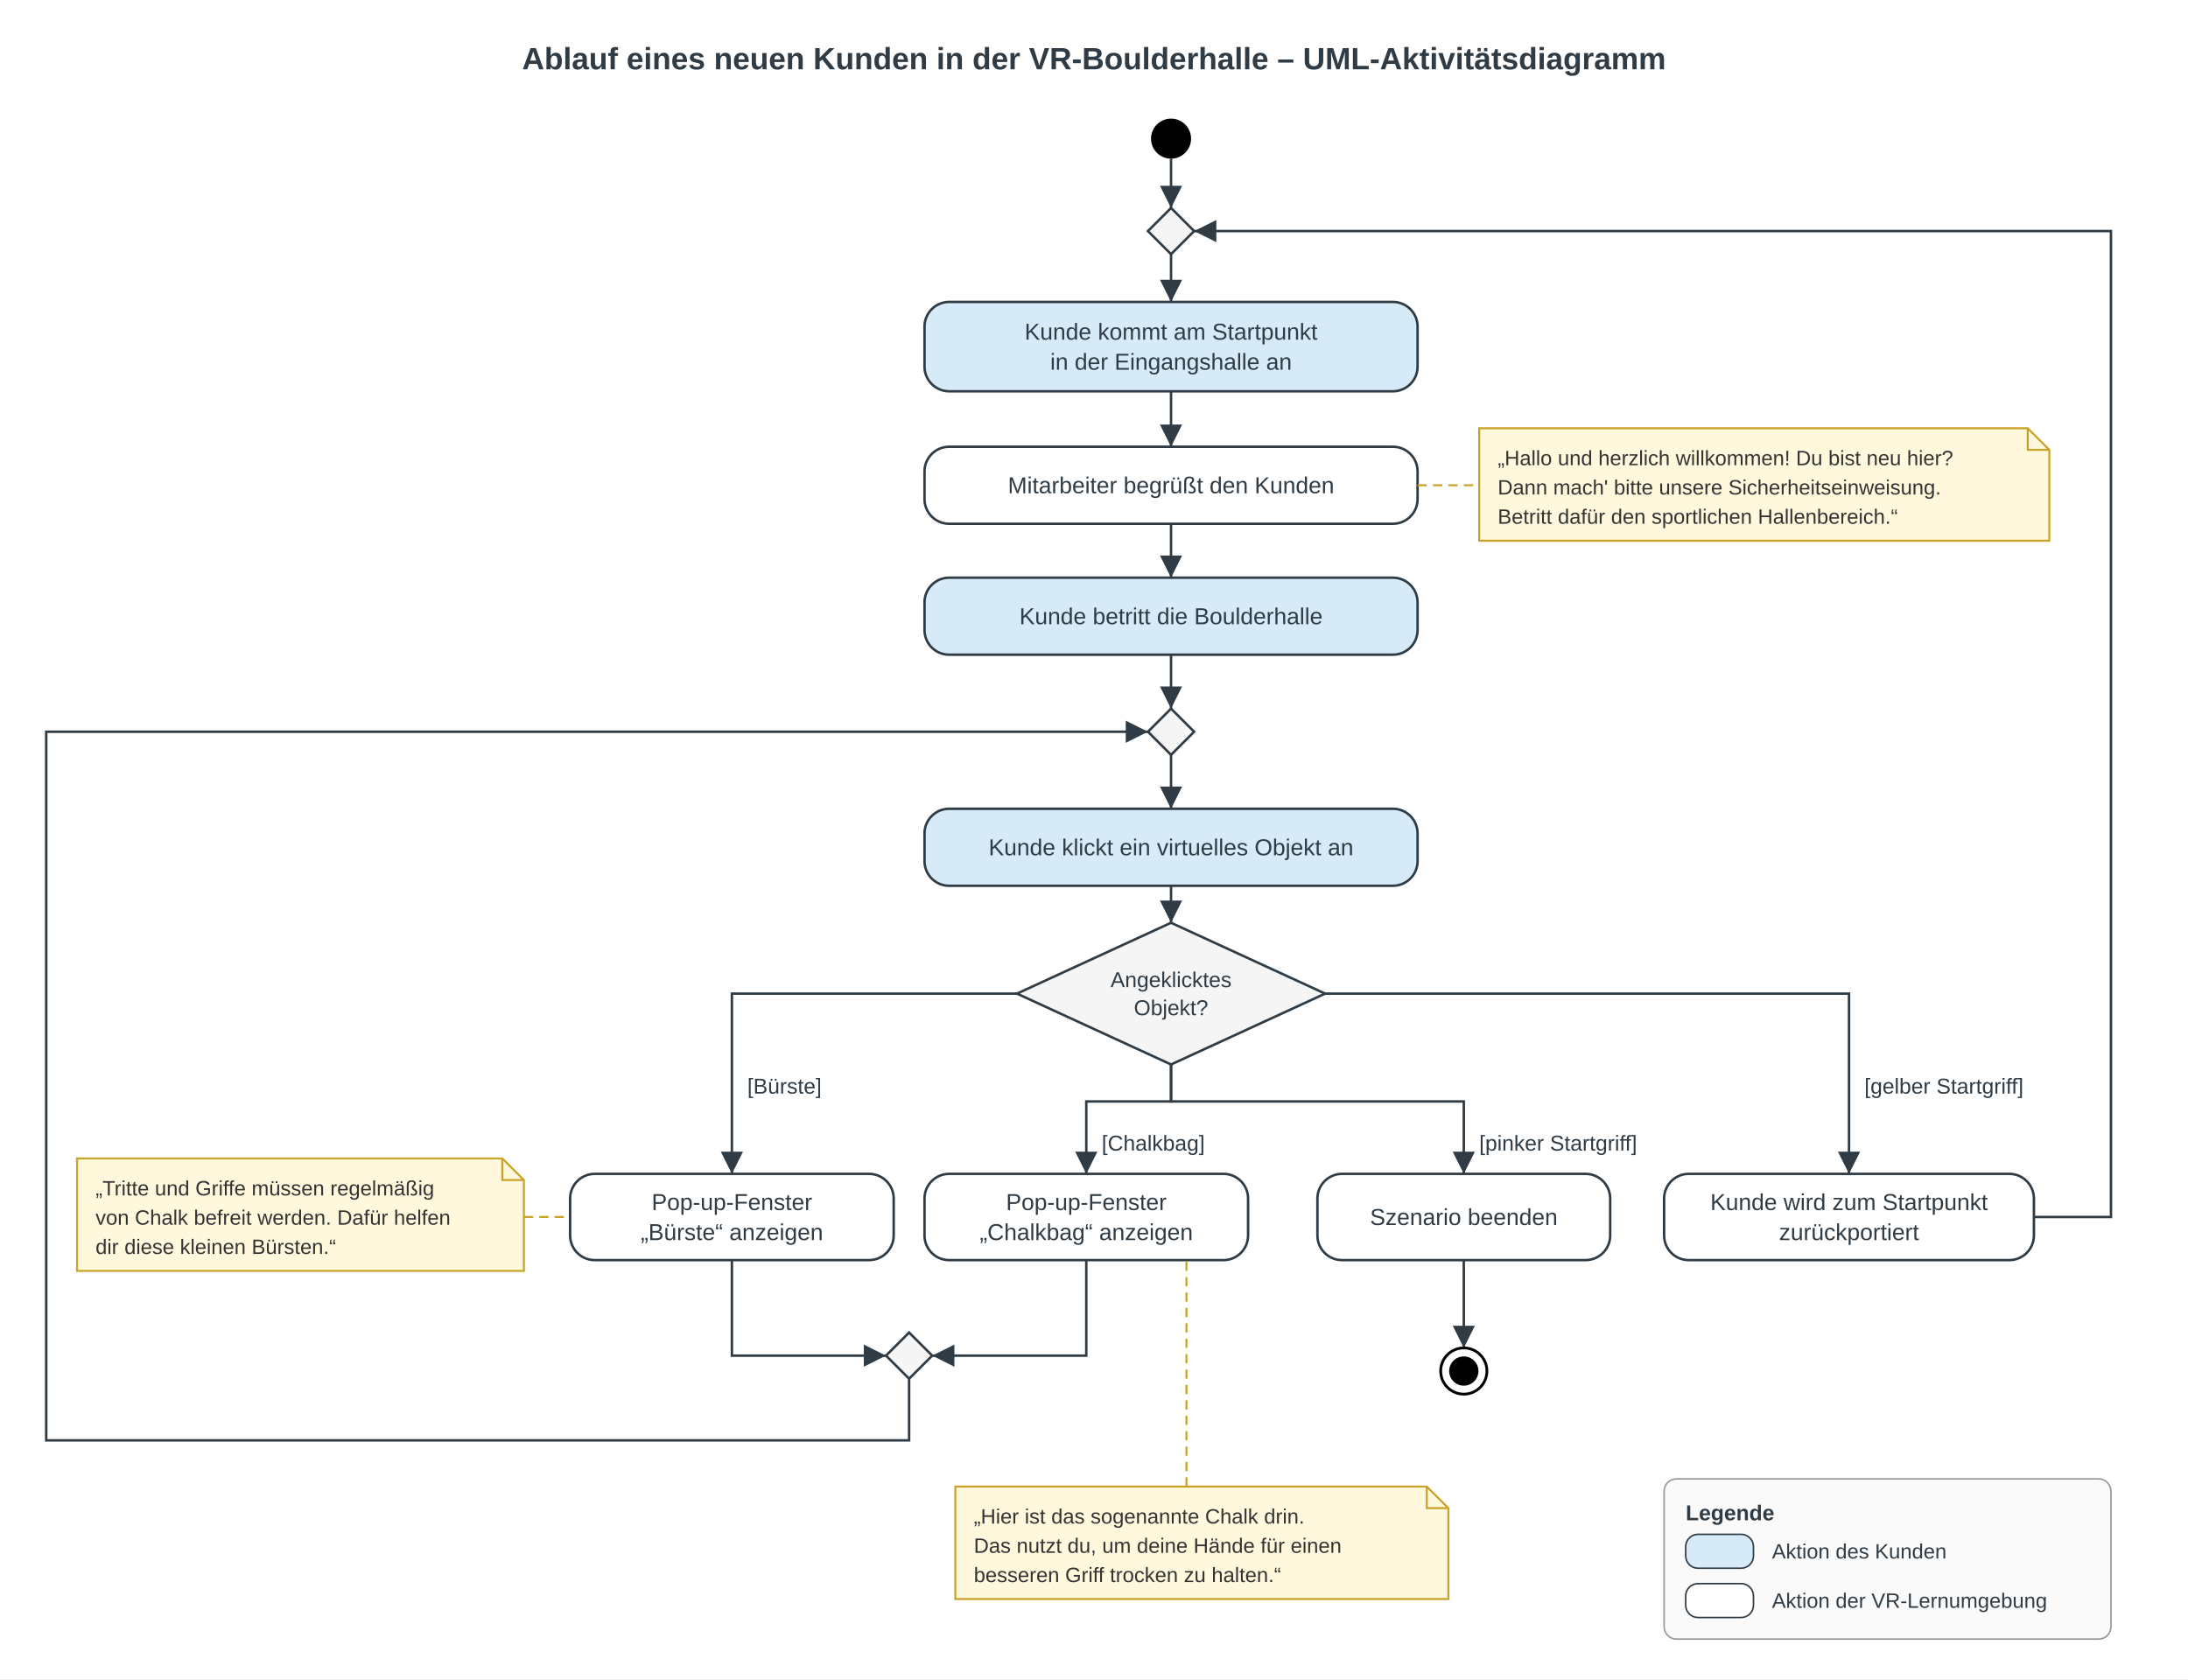
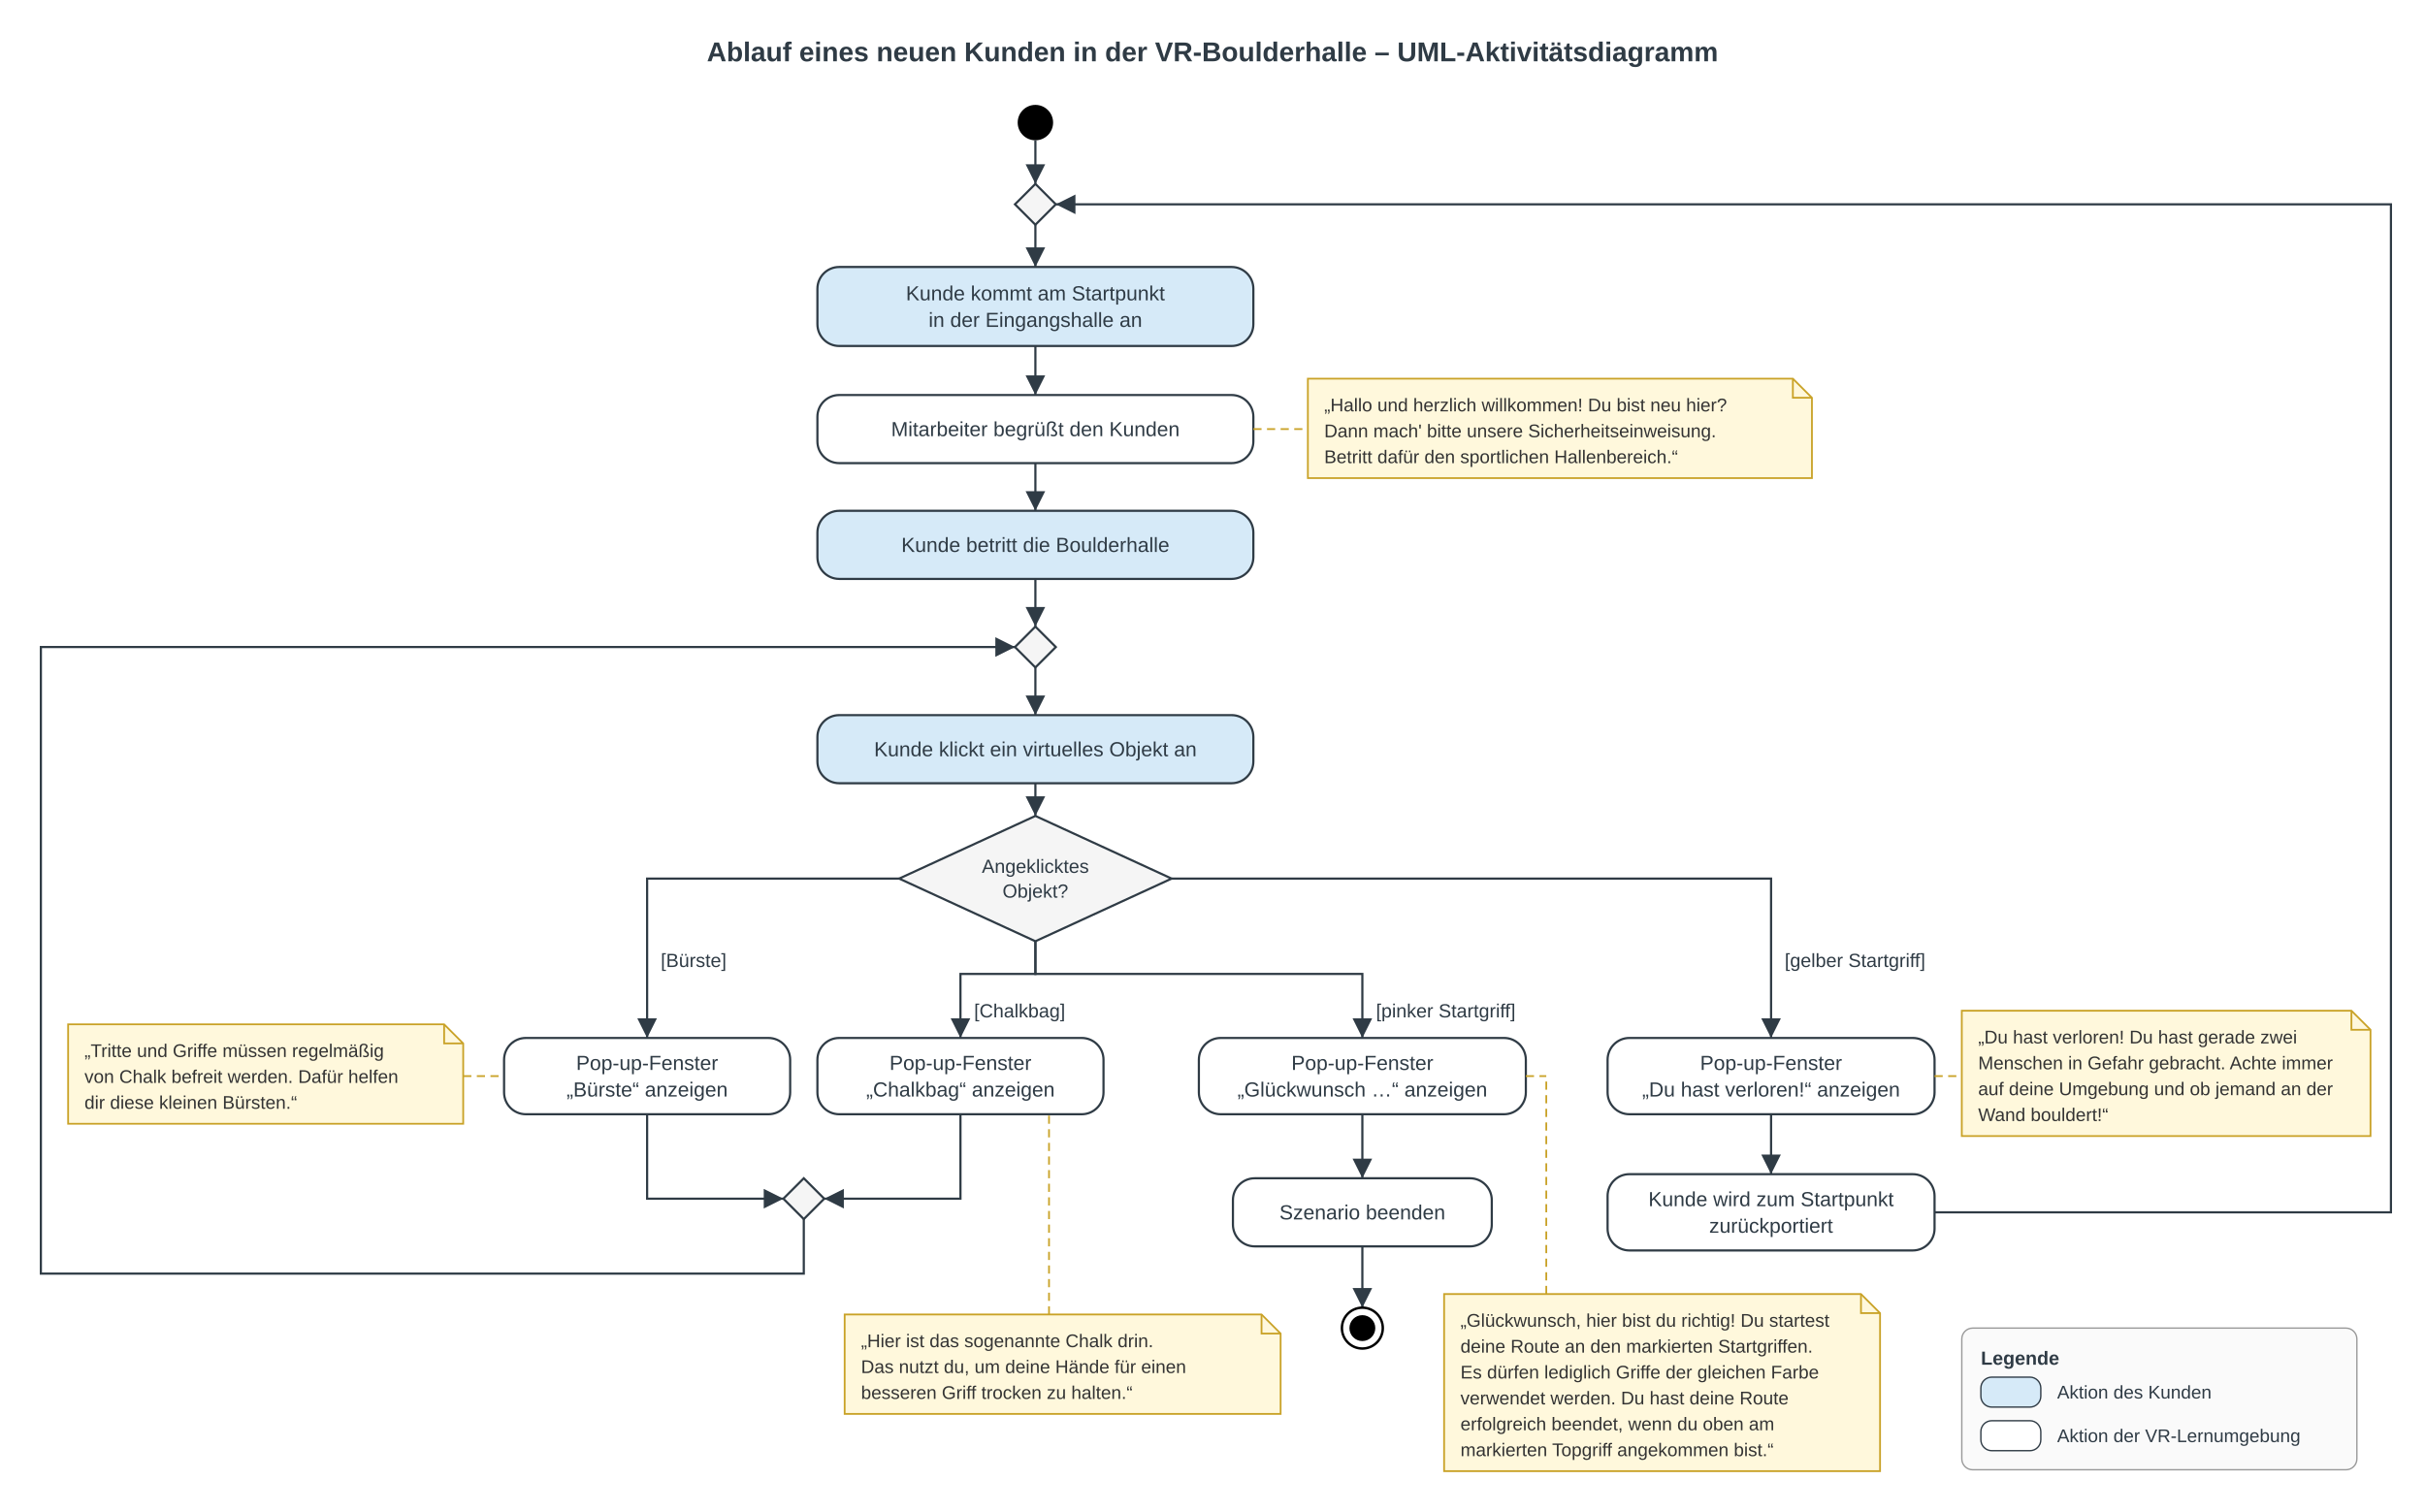
- <svg xmlns="http://www.w3.org/2000/svg" width="1420" height="1090" viewBox="0 0 1420 1090">
-   <rect width="1420" height="1090" fill="#FFFFFF" />
+ <svg xmlns="http://www.w3.org/2000/svg" width="1780" height="1110" viewBox="0 0 1780 1110">
+   <rect width="1780" height="1110" fill="#FFFFFF" />
  <defs>
    <marker id="pfeil" viewBox="0 0 10 10" refX="10" refY="5" markerWidth="9" markerHeight="9" orient="auto-start-reverse">
      <path d="M0,0 L10,5 L0,10 z" fill="#2F3B45" />
    </marker>
  </defs>
-   <text x="710.0" y="45.0" font-family="Arial, Liberation Sans, Helvetica, sans-serif" font-size="20" text-anchor="middle" font-weight="bold" fill="#2F3B45">Ablauf eines neuen Kunden in der VR-Boulderhalle – UML-Aktivitätsdiagramm</text>
+   <text x="890.0" y="45.0" font-family="Arial, Liberation Sans, Helvetica, sans-serif" font-size="20" text-anchor="middle" font-weight="bold" fill="#2F3B45">Ablauf eines neuen Kunden in der VR-Boulderhalle – UML-Aktivitätsdiagramm</text>
  <circle cx="760" cy="90" r="13" fill="#000" />
  <polygon points="760,135 775,150 760,165 745,150" fill="#F5F5F5" stroke="#2F3B45" stroke-width="1.6" />
  <polyline points="760,103 760,135" fill="none" stroke="#2F3B45" stroke-width="1.6" marker-end="url(#pfeil)" />
  <rect x="600.0" y="196.0" width="320" height="58" rx="16" fill="#D6EAF8" stroke="#2F3B45" stroke-width="1.6" />
  <text x="760" y="220.5" font-family="Arial, Liberation Sans, Helvetica, sans-serif" font-size="15" text-anchor="middle" font-weight="normal" fill="#2F3B45">Kunde kommt am Startpunkt</text>
  <text x="760" y="240.0" font-family="Arial, Liberation Sans, Helvetica, sans-serif" font-size="15" text-anchor="middle" font-weight="normal" fill="#2F3B45">in der Eingangshalle an</text>
  <polyline points="760,165 760,196.0" fill="none" stroke="#2F3B45" stroke-width="1.6" marker-end="url(#pfeil)" />
  <rect x="600.0" y="290.0" width="320" height="50" rx="16" fill="#FFFFFF" stroke="#2F3B45" stroke-width="1.6" />
  <text x="760" y="320.2" font-family="Arial, Liberation Sans, Helvetica, sans-serif" font-size="15" text-anchor="middle" font-weight="normal" fill="#2F3B45">Mitarbeiter begrüßt den Kunden</text>
  <polyline points="760,254.0 760,290.0" fill="none" stroke="#2F3B45" stroke-width="1.6" marker-end="url(#pfeil)" />
  <path d="M960,278 h356 l14,14 v59 h-370 z" fill="#FFF8DC" stroke="#C9A227" stroke-width="1.3" />
  <path d="M1316,278 v14 h14" fill="none" stroke="#C9A227" stroke-width="1.3" />
  <text x="972" y="302" font-family="Arial, Liberation Sans, Helvetica, sans-serif" font-size="13.5" fill="#333">„Hallo und herzlich willkommen! Du bist neu hier?</text>
  <text x="972" y="321" font-family="Arial, Liberation Sans, Helvetica, sans-serif" font-size="13.5" fill="#333">Dann mach' bitte unsere Sicherheitseinweisung.</text>
  <text x="972" y="340" font-family="Arial, Liberation Sans, Helvetica, sans-serif" font-size="13.5" fill="#333">Betritt dafür den sportlichen Hallenbereich.“</text>
  <line x1="920.0" y1="315" x2="960" y2="315" stroke="#C9A227" stroke-width="1.3" stroke-dasharray="6,4" />
  <rect x="600.0" y="375.0" width="320" height="50" rx="16" fill="#D6EAF8" stroke="#2F3B45" stroke-width="1.6" />
  <text x="760" y="405.2" font-family="Arial, Liberation Sans, Helvetica, sans-serif" font-size="15" text-anchor="middle" font-weight="normal" fill="#2F3B45">Kunde betritt die Boulderhalle</text>
  <polyline points="760,340.0 760,375.0" fill="none" stroke="#2F3B45" stroke-width="1.6" marker-end="url(#pfeil)" />
  <polygon points="760,460 775,475 760,490 745,475" fill="#F5F5F5" stroke="#2F3B45" stroke-width="1.6" />
  <polyline points="760,425.0 760,460" fill="none" stroke="#2F3B45" stroke-width="1.6" marker-end="url(#pfeil)" />
  <rect x="600.0" y="525.0" width="320" height="50" rx="16" fill="#D6EAF8" stroke="#2F3B45" stroke-width="1.6" />
  <text x="760" y="555.2" font-family="Arial, Liberation Sans, Helvetica, sans-serif" font-size="15" text-anchor="middle" font-weight="normal" fill="#2F3B45">Kunde klickt ein virtuelles Objekt an</text>
  <polyline points="760,490 760,525.0" fill="none" stroke="#2F3B45" stroke-width="1.6" marker-end="url(#pfeil)" />
  <polygon points="760,599 860,645 760,691 660,645" fill="#F5F5F5" stroke="#2F3B45" stroke-width="1.6" />
  <text x="760" y="640.8" font-family="Arial, Liberation Sans, Helvetica, sans-serif" font-size="14" text-anchor="middle" font-weight="normal" fill="#2F3B45">Angeklicktes</text>
  <text x="760" y="659.0" font-family="Arial, Liberation Sans, Helvetica, sans-serif" font-size="14" text-anchor="middle" font-weight="normal" fill="#2F3B45">Objekt?</text>
  <polyline points="760,575.0 760,599" fill="none" stroke="#2F3B45" stroke-width="1.6" marker-end="url(#pfeil)" />
  <rect x="370.0" y="762.0" width="210" height="56" rx="16" fill="#FFFFFF" stroke="#2F3B45" stroke-width="1.6" />
  <text x="475" y="785.5" font-family="Arial, Liberation Sans, Helvetica, sans-serif" font-size="15" text-anchor="middle" font-weight="normal" fill="#2F3B45">Pop-up-Fenster</text>
  <text x="475" y="805.0" font-family="Arial, Liberation Sans, Helvetica, sans-serif" font-size="15" text-anchor="middle" font-weight="normal" fill="#2F3B45">„Bürste“ anzeigen</text>
  <rect x="600.0" y="762.0" width="210" height="56" rx="16" fill="#FFFFFF" stroke="#2F3B45" stroke-width="1.6" />
  <text x="705" y="785.5" font-family="Arial, Liberation Sans, Helvetica, sans-serif" font-size="15" text-anchor="middle" font-weight="normal" fill="#2F3B45">Pop-up-Fenster</text>
  <text x="705" y="805.0" font-family="Arial, Liberation Sans, Helvetica, sans-serif" font-size="15" text-anchor="middle" font-weight="normal" fill="#2F3B45">„Chalkbag“ anzeigen</text>
-   <rect x="855.0" y="762.0" width="190" height="56" rx="16" fill="#FFFFFF" stroke="#2F3B45" stroke-width="1.6" />
-   <text x="950" y="795.2" font-family="Arial, Liberation Sans, Helvetica, sans-serif" font-size="15" text-anchor="middle" font-weight="normal" fill="#2F3B45">Szenario beenden</text>
-   <rect x="1080.0" y="762.0" width="240" height="56" rx="16" fill="#FFFFFF" stroke="#2F3B45" stroke-width="1.6" />
-   <text x="1200" y="785.5" font-family="Arial, Liberation Sans, Helvetica, sans-serif" font-size="15" text-anchor="middle" font-weight="normal" fill="#2F3B45">Kunde wird zum Startpunkt</text>
-   <text x="1200" y="805.0" font-family="Arial, Liberation Sans, Helvetica, sans-serif" font-size="15" text-anchor="middle" font-weight="normal" fill="#2F3B45">zurückportiert</text>
+   <rect x="880.0" y="762.0" width="240" height="56" rx="16" fill="#FFFFFF" stroke="#2F3B45" stroke-width="1.6" />
+   <text x="1000" y="785.5" font-family="Arial, Liberation Sans, Helvetica, sans-serif" font-size="15" text-anchor="middle" font-weight="normal" fill="#2F3B45">Pop-up-Fenster</text>
+   <text x="1000" y="805.0" font-family="Arial, Liberation Sans, Helvetica, sans-serif" font-size="15" text-anchor="middle" font-weight="normal" fill="#2F3B45">„Glückwunsch …“ anzeigen</text>
+   <rect x="905.0" y="865.0" width="190" height="50" rx="16" fill="#FFFFFF" stroke="#2F3B45" stroke-width="1.6" />
+   <text x="1000" y="895.2" font-family="Arial, Liberation Sans, Helvetica, sans-serif" font-size="15" text-anchor="middle" font-weight="normal" fill="#2F3B45">Szenario beenden</text>
+   <rect x="1180.0" y="762.0" width="240" height="56" rx="16" fill="#FFFFFF" stroke="#2F3B45" stroke-width="1.6" />
+   <text x="1300" y="785.5" font-family="Arial, Liberation Sans, Helvetica, sans-serif" font-size="15" text-anchor="middle" font-weight="normal" fill="#2F3B45">Pop-up-Fenster</text>
+   <text x="1300" y="805.0" font-family="Arial, Liberation Sans, Helvetica, sans-serif" font-size="15" text-anchor="middle" font-weight="normal" fill="#2F3B45">„Du hast verloren!“ anzeigen</text>
+   <rect x="1180.0" y="862.0" width="240" height="56" rx="16" fill="#FFFFFF" stroke="#2F3B45" stroke-width="1.6" />
+   <text x="1300" y="885.5" font-family="Arial, Liberation Sans, Helvetica, sans-serif" font-size="15" text-anchor="middle" font-weight="normal" fill="#2F3B45">Kunde wird zum Startpunkt</text>
+   <text x="1300" y="905.0" font-family="Arial, Liberation Sans, Helvetica, sans-serif" font-size="15" text-anchor="middle" font-weight="normal" fill="#2F3B45">zurückportiert</text>
  <polyline points="660,645 475,645 475,762.0" fill="none" stroke="#2F3B45" stroke-width="1.6" marker-end="url(#pfeil)" />
  <text x="485" y="709.9" font-family="Arial, Liberation Sans, Helvetica, sans-serif" font-size="14" text-anchor="start" font-weight="normal" fill="#2F3B45">[Bürste]</text>
  <polyline points="760,691 760,715 705,715 705,762.0" fill="none" stroke="#2F3B45" stroke-width="1.6" marker-end="url(#pfeil)" />
  <text x="715" y="746.9" font-family="Arial, Liberation Sans, Helvetica, sans-serif" font-size="14" text-anchor="start" font-weight="normal" fill="#2F3B45">[Chalkbag]</text>
-   <polyline points="760,691 760,715 950,715 950,762.0" fill="none" stroke="#2F3B45" stroke-width="1.6" marker-end="url(#pfeil)" />
-   <text x="960" y="746.9" font-family="Arial, Liberation Sans, Helvetica, sans-serif" font-size="14" text-anchor="start" font-weight="normal" fill="#2F3B45">[pinker Startgriff]</text>
-   <polyline points="860,645 1200,645 1200,762.0" fill="none" stroke="#2F3B45" stroke-width="1.6" marker-end="url(#pfeil)" />
-   <text x="1210" y="709.9" font-family="Arial, Liberation Sans, Helvetica, sans-serif" font-size="14" text-anchor="start" font-weight="normal" fill="#2F3B45">[gelber Startgriff]</text>
+   <polyline points="760,691 760,715 1000,715 1000,762.0" fill="none" stroke="#2F3B45" stroke-width="1.6" marker-end="url(#pfeil)" />
+   <text x="1010" y="746.9" font-family="Arial, Liberation Sans, Helvetica, sans-serif" font-size="14" text-anchor="start" font-weight="normal" fill="#2F3B45">[pinker Startgriff]</text>
+   <polyline points="860,645 1300,645 1300,762.0" fill="none" stroke="#2F3B45" stroke-width="1.6" marker-end="url(#pfeil)" />
+   <text x="1310" y="709.9" font-family="Arial, Liberation Sans, Helvetica, sans-serif" font-size="14" text-anchor="start" font-weight="normal" fill="#2F3B45">[gelber Startgriff]</text>
+   <polyline points="1000,818.0 1000,865.0" fill="none" stroke="#2F3B45" stroke-width="1.6" marker-end="url(#pfeil)" />
+   <polyline points="1300,818.0 1300,862.0" fill="none" stroke="#2F3B45" stroke-width="1.6" marker-end="url(#pfeil)" />
  <polygon points="590,865 605,880 590,895 575,880" fill="#F5F5F5" stroke="#2F3B45" stroke-width="1.6" />
  <polyline points="475,818.0 475,880 575,880" fill="none" stroke="#2F3B45" stroke-width="1.6" marker-end="url(#pfeil)" />
  <polyline points="705,818.0 705,880 605,880" fill="none" stroke="#2F3B45" stroke-width="1.6" marker-end="url(#pfeil)" />
  <polyline points="590,895 590,935 30,935 30,475 745,475" fill="none" stroke="#2F3B45" stroke-width="1.6" marker-end="url(#pfeil)" />
-   <polyline points="1320.0,790 1370,790 1370,150 775,150" fill="none" stroke="#2F3B45" stroke-width="1.6" marker-end="url(#pfeil)" />
-   <polyline points="950,818.0 950,875" fill="none" stroke="#2F3B45" stroke-width="1.6" marker-end="url(#pfeil)" />
-   <circle cx="950" cy="890" r="15" fill="none" stroke="#000" stroke-width="1.8" />
-   <circle cx="950" cy="890" r="9.5" fill="#000" />
+   <polyline points="1420.0,890 1755,890 1755,150 775,150" fill="none" stroke="#2F3B45" stroke-width="1.6" marker-end="url(#pfeil)" />
+   <polyline points="1000,915.0 1000,960" fill="none" stroke="#2F3B45" stroke-width="1.6" marker-end="url(#pfeil)" />
+   <circle cx="1000" cy="975" r="15" fill="none" stroke="#000" stroke-width="1.8" />
+   <circle cx="1000" cy="975" r="9.5" fill="#000" />
+   <path d="M1440,742 h286 l14,14 v78 h-300 z" fill="#FFF8DC" stroke="#C9A227" stroke-width="1.3" />
+   <path d="M1726,742 v14 h14" fill="none" stroke="#C9A227" stroke-width="1.3" />
+   <text x="1452" y="766" font-family="Arial, Liberation Sans, Helvetica, sans-serif" font-size="13.5" fill="#333">„Du hast verloren! Du hast gerade zwei</text>
+   <text x="1452" y="785" font-family="Arial, Liberation Sans, Helvetica, sans-serif" font-size="13.5" fill="#333">Menschen in Gefahr gebracht. Achte immer</text>
+   <text x="1452" y="804" font-family="Arial, Liberation Sans, Helvetica, sans-serif" font-size="13.5" fill="#333">auf deine Umgebung und ob jemand an der</text>
+   <text x="1452" y="823" font-family="Arial, Liberation Sans, Helvetica, sans-serif" font-size="13.5" fill="#333">Wand bouldert!“</text>
+   <line x1="1420.0" y1="790" x2="1440" y2="790" stroke="#C9A227" stroke-width="1.3" stroke-dasharray="6,4" />
+   <path d="M1060,950 h306 l14,14 v116 h-320 z" fill="#FFF8DC" stroke="#C9A227" stroke-width="1.3" />
+   <path d="M1366,950 v14 h14" fill="none" stroke="#C9A227" stroke-width="1.3" />
+   <text x="1072" y="974" font-family="Arial, Liberation Sans, Helvetica, sans-serif" font-size="13.5" fill="#333">„Glückwunsch, hier bist du richtig! Du startest</text>
+   <text x="1072" y="993" font-family="Arial, Liberation Sans, Helvetica, sans-serif" font-size="13.5" fill="#333">deine Route an den markierten Startgriffen.</text>
+   <text x="1072" y="1012" font-family="Arial, Liberation Sans, Helvetica, sans-serif" font-size="13.5" fill="#333">Es dürfen lediglich Griffe der gleichen Farbe</text>
+   <text x="1072" y="1031" font-family="Arial, Liberation Sans, Helvetica, sans-serif" font-size="13.5" fill="#333">verwendet werden. Du hast deine Route</text>
+   <text x="1072" y="1050" font-family="Arial, Liberation Sans, Helvetica, sans-serif" font-size="13.5" fill="#333">erfolgreich beendet, wenn du oben am</text>
+   <text x="1072" y="1069" font-family="Arial, Liberation Sans, Helvetica, sans-serif" font-size="13.5" fill="#333">markierten Topgriff angekommen bist.“</text>
+   <line x1="1135" y1="950" x2="1135" y2="790" stroke="#C9A227" stroke-width="1.3" stroke-dasharray="6,4" />
+   <line x1="1120.0" y1="790" x2="1135" y2="790" stroke="#C9A227" stroke-width="1.3" stroke-dasharray="6,4" />
  <path d="M50,752 h276 l14,14 v59 h-290 z" fill="#FFF8DC" stroke="#C9A227" stroke-width="1.3" />
  <path d="M326,752 v14 h14" fill="none" stroke="#C9A227" stroke-width="1.3" />
  <text x="62" y="776" font-family="Arial, Liberation Sans, Helvetica, sans-serif" font-size="13.5" fill="#333">„Tritte und Griffe müssen regelmäßig</text>
  <text x="62" y="795" font-family="Arial, Liberation Sans, Helvetica, sans-serif" font-size="13.5" fill="#333">von Chalk befreit werden. Dafür helfen</text>
  <text x="62" y="814" font-family="Arial, Liberation Sans, Helvetica, sans-serif" font-size="13.5" fill="#333">dir diese kleinen Bürsten.“</text>
  <line x1="340" y1="790" x2="370.0" y2="790" stroke="#C9A227" stroke-width="1.3" stroke-dasharray="6,4" />
  <path d="M620,965 h306 l14,14 v59 h-320 z" fill="#FFF8DC" stroke="#C9A227" stroke-width="1.3" />
  <path d="M926,965 v14 h14" fill="none" stroke="#C9A227" stroke-width="1.3" />
  <text x="632" y="989" font-family="Arial, Liberation Sans, Helvetica, sans-serif" font-size="13.5" fill="#333">„Hier ist das sogenannte Chalk drin.</text>
  <text x="632" y="1008" font-family="Arial, Liberation Sans, Helvetica, sans-serif" font-size="13.5" fill="#333">Das nutzt du, um deine Hände für einen</text>
  <text x="632" y="1027" font-family="Arial, Liberation Sans, Helvetica, sans-serif" font-size="13.5" fill="#333">besseren Griff trocken zu halten.“</text>
  <line x1="770" y1="965" x2="770" y2="818" stroke="#C9A227" stroke-width="1.3" stroke-dasharray="6,4" />
-   <rect x="1080" y="960" width="290" height="104" rx="8" fill="#FAFAFA" stroke="#999" />
-   <text x="1094" y="986.9" font-family="Arial, Liberation Sans, Helvetica, sans-serif" font-size="14" text-anchor="start" font-weight="bold" fill="#2F3B45">Legende</text>
-   <rect x="1094" y="996" width="44" height="22" rx="8" fill="#D6EAF8" stroke="#2F3B45" />
-   <text x="1150" y="1011.7" font-family="Arial, Liberation Sans, Helvetica, sans-serif" font-size="13.5" text-anchor="start" font-weight="normal" fill="#2F3B45">Aktion des Kunden</text>
-   <rect x="1094" y="1028" width="44" height="22" rx="8" fill="#FFFFFF" stroke="#2F3B45" />
-   <text x="1150" y="1043.7" font-family="Arial, Liberation Sans, Helvetica, sans-serif" font-size="13.5" text-anchor="start" font-weight="normal" fill="#2F3B45">Aktion der VR-Lernumgebung</text>
+   <rect x="1440" y="975" width="290" height="104" rx="8" fill="#FAFAFA" stroke="#999" />
+   <text x="1454" y="1001.9" font-family="Arial, Liberation Sans, Helvetica, sans-serif" font-size="14" text-anchor="start" font-weight="bold" fill="#2F3B45">Legende</text>
+   <rect x="1454" y="1011" width="44" height="22" rx="8" fill="#D6EAF8" stroke="#2F3B45" />
+   <text x="1510" y="1026.7" font-family="Arial, Liberation Sans, Helvetica, sans-serif" font-size="13.5" text-anchor="start" font-weight="normal" fill="#2F3B45">Aktion des Kunden</text>
+   <rect x="1454" y="1043" width="44" height="22" rx="8" fill="#FFFFFF" stroke="#2F3B45" />
+   <text x="1510" y="1058.7" font-family="Arial, Liberation Sans, Helvetica, sans-serif" font-size="13.5" text-anchor="start" font-weight="normal" fill="#2F3B45">Aktion der VR-Lernumgebung</text>
</svg>
